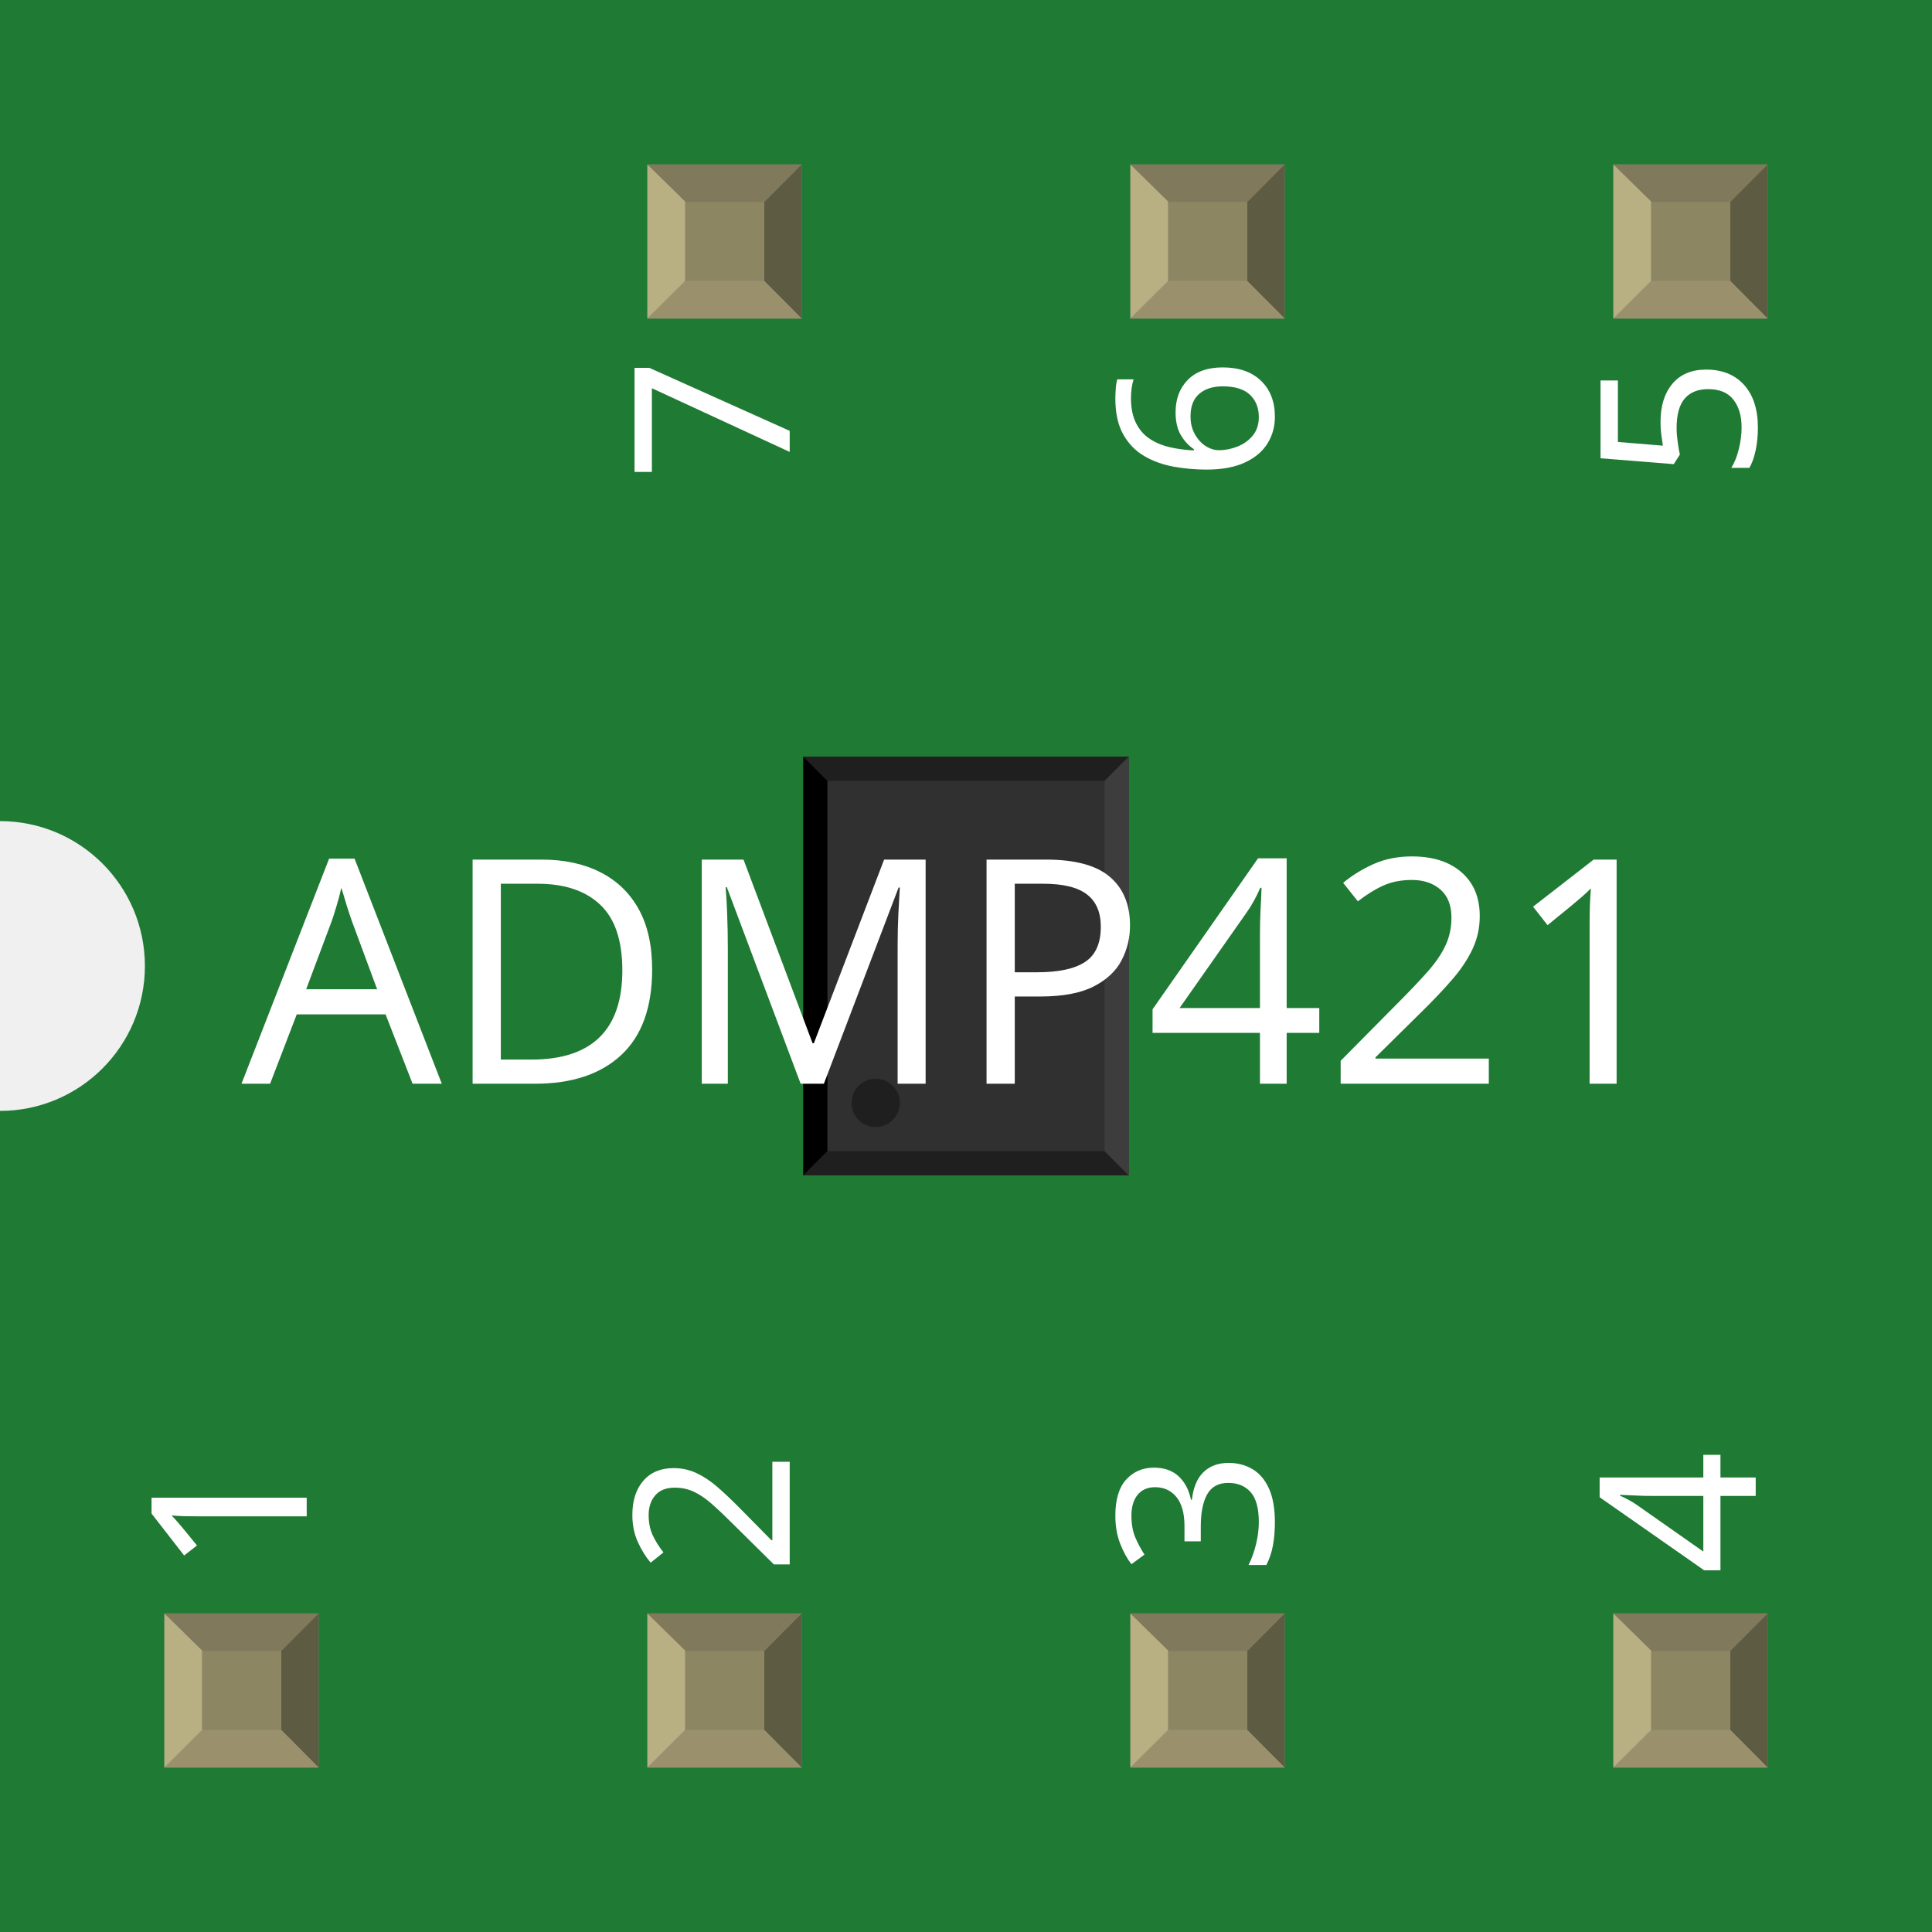
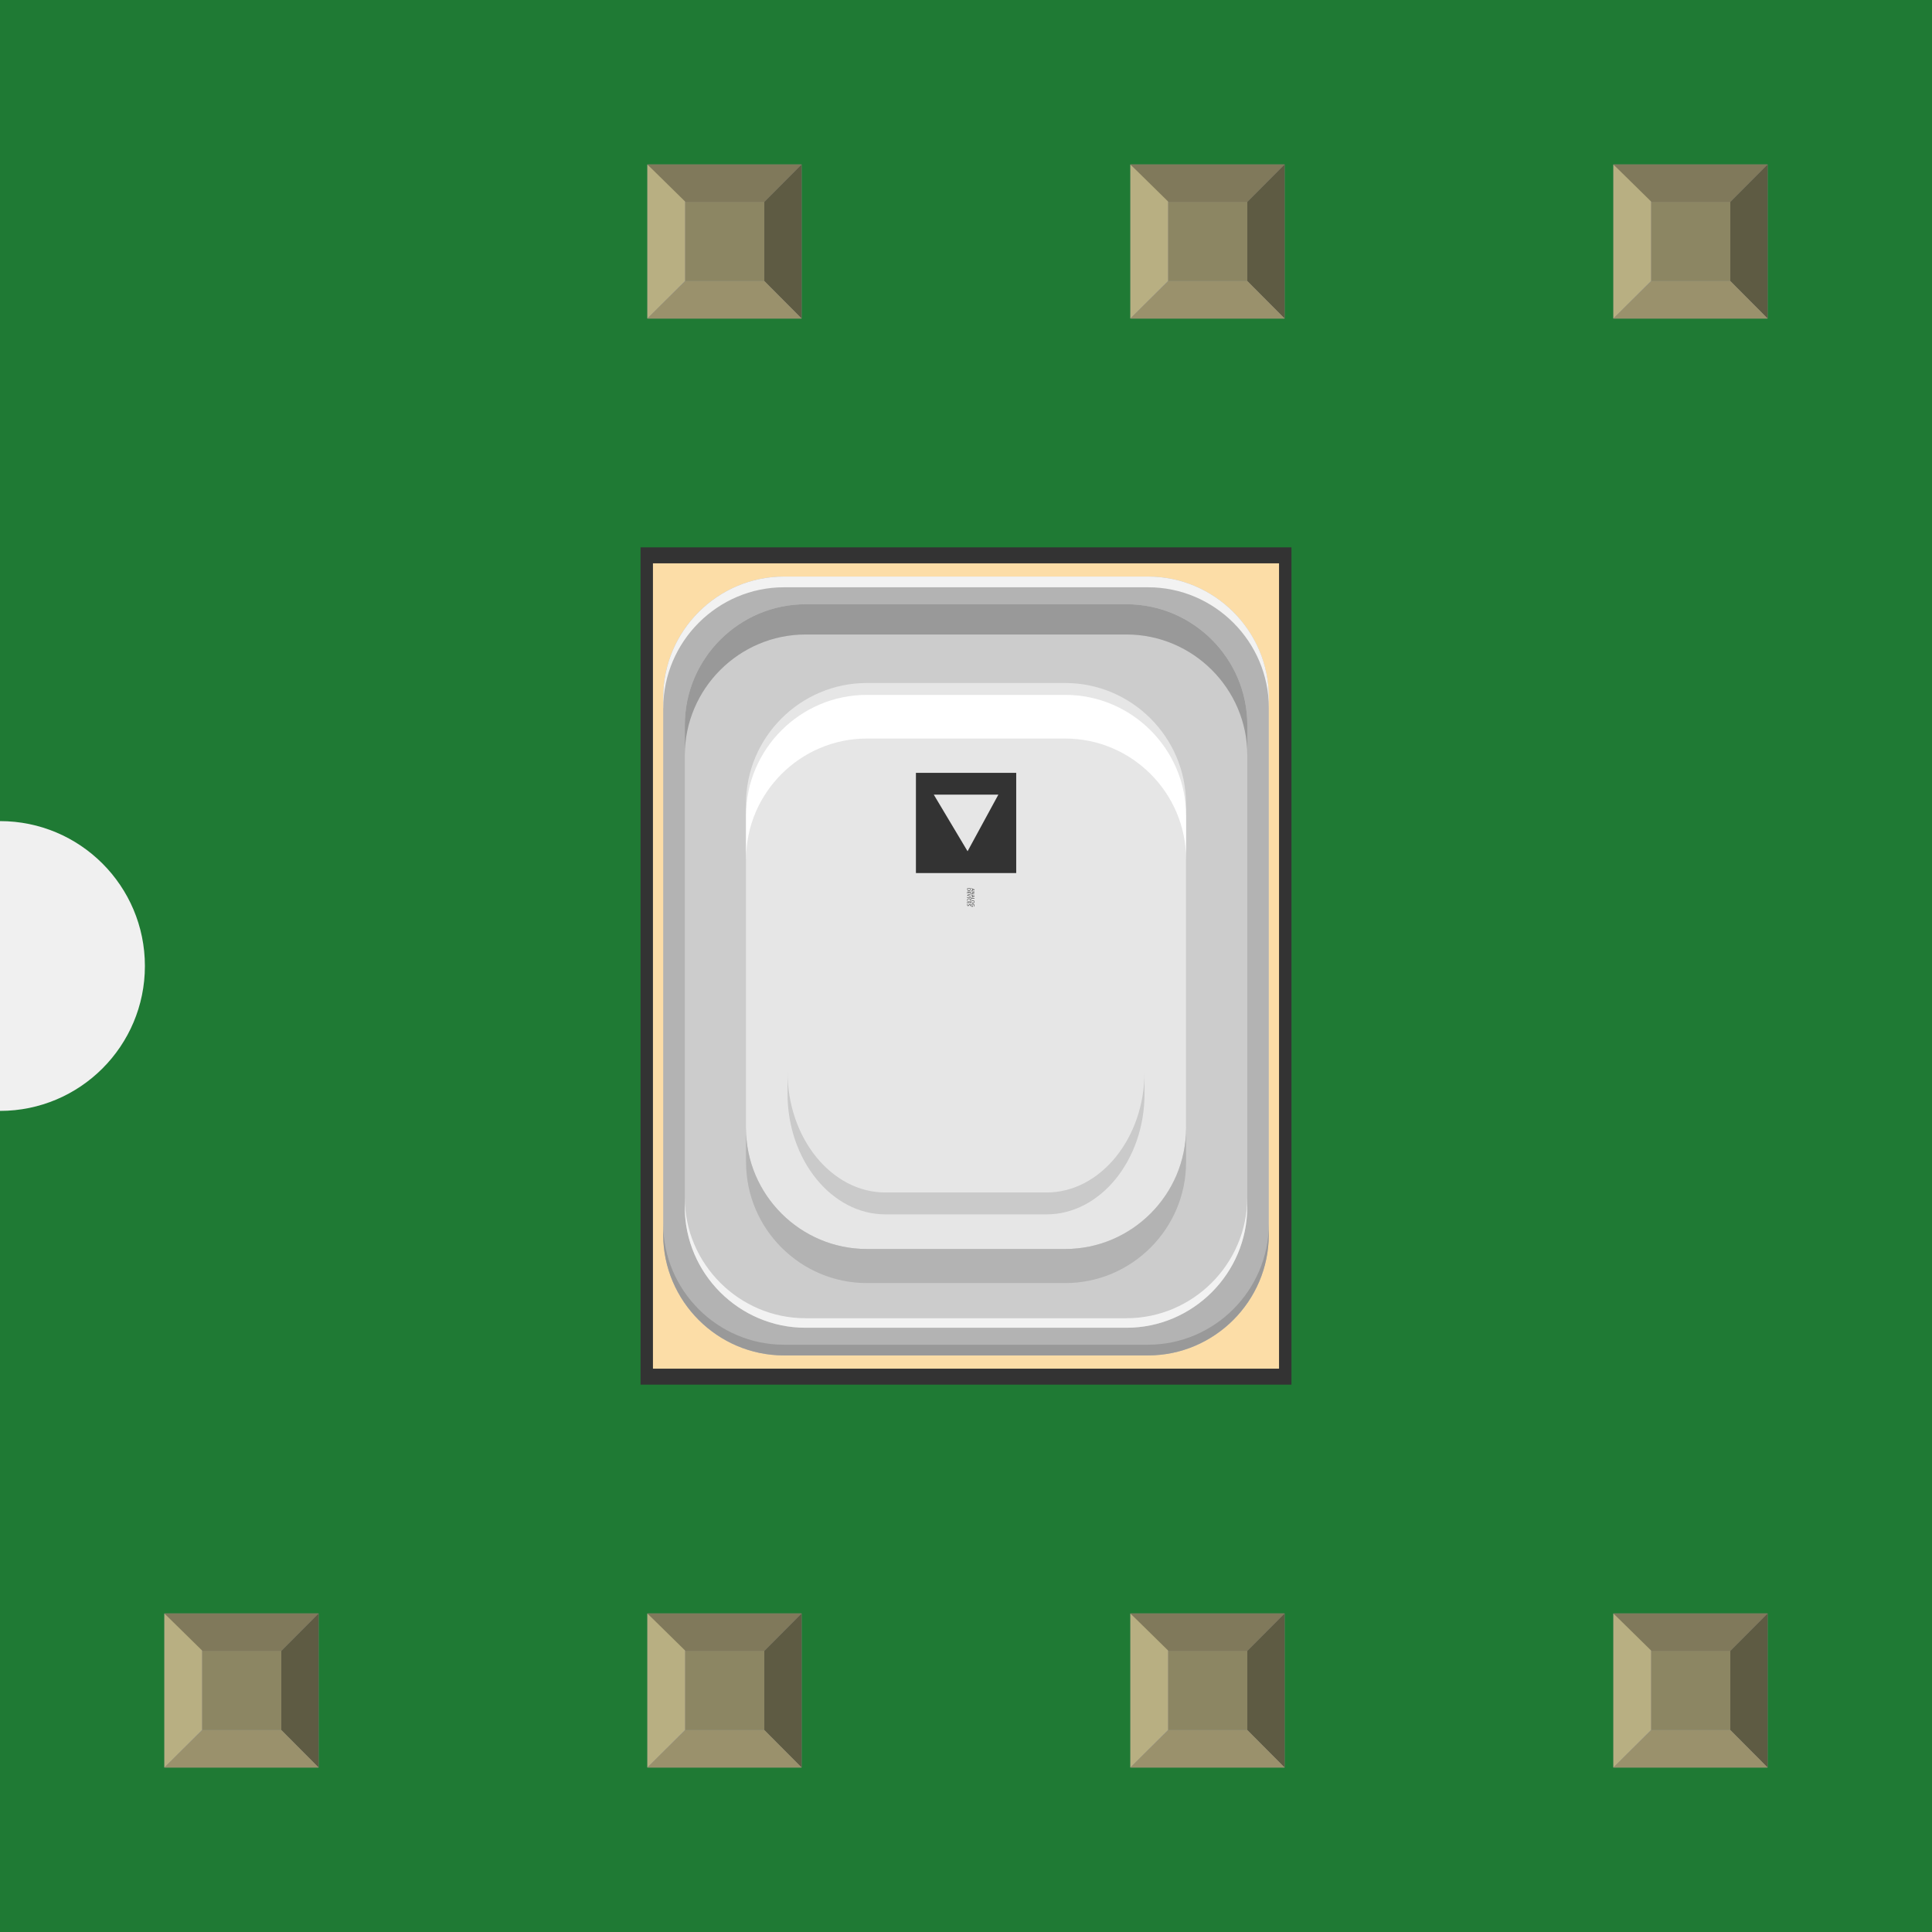
<svg xmlns="http://www.w3.org/2000/svg" width="0.4in" x="0in" version="1.2" y="0in" height="0.4in" viewBox="0 0 400 400" baseProfile="tiny">
  <g id="breadboard">
    <g id="icon">
      <path fill="#1F7A34" stroke="none" stroke-width="0" d="M0,0L0,170A30,30 0 0 1 0,230L0,400L400,400L400,0L0,0z" />
-       <g transform="translate(132.614,113.323)">
-         <g transform="matrix(0.5, 0, 0, 0.5, 33.6929, 43.3386)">
-           <circle class="other" fill="none" cx="67.386" cy="126.441" stroke="#F7BD13" r="27.559" stroke-width="11.811" />
-           <rect width="23.622" x="73.291" y="37.858" fill="#F7BD13" connectorname="5" height="15.748" stroke="none" stroke-linecap="round" stroke-width="0" />
-           <rect width="23.622" x="37.858" y="65.417" fill="#F7BD13" connectorname="2" height="15.748" stroke="none" stroke-linecap="round" stroke-width="0" />
-           <rect width="23.622" x="73.291" y="65.417" fill="#F7BD13" connectorname="4" height="15.748" stroke="none" stroke-linecap="round" stroke-width="0" />
-           <rect width="23.622" x="37.858" y="37.858" fill="#F7BD13" connectorname="1" height="15.748" stroke="none" stroke-linecap="round" stroke-width="0" />
-           <rect width="13.78" x="12.071" y="86.677" fill="#F7BD13" connectorname="6" height="74.803" stroke="none" stroke-linecap="round" stroke-width="0" />
-           <rect width="13.78" x="108.922" y="86.677" fill="#F7BD13" connectorname="7" height="74.803" stroke="none" stroke-linecap="round" stroke-width="0" />
-           <rect width="59.055" x="37.858" y="12.071" fill="#F7BD13" connectorname="3" height="13.78" stroke="none" stroke-linecap="round" stroke-width="0" />
-           <circle fill="black" cx="67.386" cy="126.441" stroke="black" r="19.685" id="nonconn0" stroke-width="0" />
-           <rect width="134.772" x="0" y="0" fill="#303030" height="173.354" stroke="none" stroke-width="0" />
-           <polygon fill="#1f1f1f" points="0,0 134.772,0 124.772,10 10,10" />
-           <polygon fill="#1f1f1f" points="0,173.354 134.772,173.354 124.772,163.354 10,163.354" />
-           <polygon fill="#000000" points="0,0 0,173.354 10,163.354 10,10" />
-           <polygon fill="#3d3d3d" points="134.772,0 134.772,173.354 124.772,163.354 124.772,10" />
-           <circle fill="#1f1f1f" cx="30" cy="143.354" stroke="none" r="10" stroke-width="0" />
+       <g transform="translate(132.618,113.326)">
+         <rect width="134.764" x="0" y="0" fill="#333333" height="173.347" stroke-width="0" />
+         <rect width="129.625" x="2.569" y="3.306" fill="#FCDDA7" height="166.736" stroke-width="0" />
+         <path fill="#B3B3B3" stroke-width="0" d="M130.069,142.306c0,13.75,-11.25,25,-25,25L29.694,167.306c-13.75,0,-25,-11.25,-25,-25L4.694,31.042c0,-13.75,11.25,-25,25,-25l75.375,0c13.75,0,25,11.25,25,25L130.069,142.306z" />
+         <path fill="#F2F2F2" stroke-width="0" d="M4.708,33.264c0,-13.75,11.25,-25,25,-25l75.375,0c13.75,0,25,11.25,25,25l0,-2.222c0,-13.75,-11.25,-25,-25,-25L29.694,6.042c-13.75,0,-25,11.25,-25,25L4.694,33.264z" />
+         <path fill="#CCCCCC" stroke-width="0" d="M125.611,136.569c0,13.75,-11.25,25,-25,25L34.167,161.569c-13.75,0,-25,-11.25,-25,-25L9.167,36.778c0,-13.75,11.25,-25,25,-25l66.458,0c13.75,0,25,11.25,25,25L125.625,136.569z" />
+         <path fill="#999999" stroke-width="0" d="M9.167,36.778c0,-13.75,11.25,-25,25,-25l66.458,0c13.75,0,25,11.25,25,25l0,6.264c0,-13.75,-11.25,-25,-25,-25L34.167,18.042c-13.75,0,-25,11.25,-25,25L9.167,36.778z" />
+         <path fill="#F2F2F2" stroke-width="0" d="M125.611,136.569c0,13.736,-11.264,25,-25,25L34.153,161.569c-13.75,0,-25,-11.264,-25,-25L9.153,134.597c0,13.736,11.25,25,25,25l66.458,0c13.736,0,25,-11.264,25,-25L125.611,136.569z" />
+         <path fill="#E6E6E6" stroke-width="0" d="M112.931,120.264c0,13.75,-11.25,25,-25,25L46.833,145.264c-13.75,0,-25,-11.25,-25,-25L21.833,53.083c0,-13.75,11.25,-25,25,-25l41.097,0c13.75,0,25,11.25,25,25L112.931,120.264z" />
+         <path fill="#B3B3B3" stroke-width="0" d="M21.847,127.319c0,13.75,11.25,25,25,25l41.097,0c13.75,0,25,-11.25,25,-25L112.944,120.264c0,13.75,-11.25,25,-25,25L46.833,145.264c-13.75,0,-25,-11.25,-25,-25L21.833,127.319z" />
+         <path fill="#FFFFFF" stroke-width="0" d="M21.847,64.583c0,-13.75,11.25,-25,25,-25l41.097,0c13.75,0,25,11.25,25,25L112.944,55.542c0,-13.75,-11.25,-25,-25,-25L46.833,30.542c-13.75,0,-25,11.25,-25,25L21.833,64.583z" />
+         <path opacity="0.28" fill="#808080" stroke-width="0" d="M104.347,108.569c0,13.75,-9.139,25,-20.292,25L50.708,133.569c-11.167,0,-20.278,-11.25,-20.278,-25l0,4.514c0,13.75,9.125,25.014,20.278,25.014l33.347,0c11.153,0,20.292,-11.264,20.292,-25.014L104.347,108.569z" />
+         <g stroke-width="0">
+           <path fill="#333333" stroke-width="0" d="M77.778,46.681L57.014,46.681l0,20.75L77.778,67.431L77.778,46.681zM60.708,51.194l13.375,0L67.708,62.917L60.708,51.194z" />
+           <text x="0" y="0" stroke-width="0" transform="matrix(-4.37114e-08, 1, -1, -4.37114e-08, 68.4514, 70.5708)" font-size="0">
+             <tspan x="0" y="0" fill="#333333" font-family="'HelveticaNeueLTStd-Roman'" font-size="0.959">ANALOG</tspan>
+             <tspan x="-0.07" y="0.807" fill="#333333" font-family="'HelveticaNeueLTStd-Roman'" font-size="0.959">DEVICES</tspan>
+           </text>
        </g>
-       </g>
-       <text x="50" y="224.375" font-family="OCRA" fill="white" text-anchor="start" stroke="none" id="label" stroke-width="0" font-size="65">ADMP421</text>
-       <g transform="translate(63.5,326.05)">
-         <g transform="rotate(-90)">
-           <text x="0" y="0" font-family="OCRA" fill="white" text-anchor="start" stroke="none" stroke-width="0" font-size="45">1</text>
-         </g>
-       </g>
-       <g transform="translate(163.5,326.05)">
-         <g transform="rotate(-90)">
-           <text x="0" y="0" font-family="OCRA" fill="white" text-anchor="start" stroke="none" stroke-width="0" font-size="45">2</text>
-         </g>
-       </g>
-       <g transform="translate(163.5,73.95)">
-         <g transform="rotate(-90)">
-           <text x="0" y="0" font-family="OCRA" fill="white" text-anchor="end" stroke="none" stroke-width="0" font-size="45">7</text>
-         </g>
-       </g>
-       <g transform="translate(263.5,326.05)">
-         <g transform="rotate(-90)">
-           <text x="0" y="0" font-family="OCRA" fill="white" text-anchor="start" stroke="none" stroke-width="0" font-size="45">3</text>
-         </g>
-       </g>
-       <g transform="translate(263.5,73.95)">
-         <g transform="rotate(-90)">
-           <text x="0" y="0" font-family="OCRA" fill="white" text-anchor="end" stroke="none" stroke-width="0" font-size="45">6</text>
-         </g>
-       </g>
-       <g transform="translate(363.5,326.05)">
-         <g transform="rotate(-90)">
-           <text x="0" y="0" font-family="OCRA" fill="white" text-anchor="start" stroke="none" stroke-width="0" font-size="45">4</text>
-         </g>
-       </g>
-       <g transform="translate(363.5,73.95)">
-         <g transform="rotate(-90)">
-           <text x="0" y="0" font-family="OCRA" fill="white" text-anchor="end" stroke="none" stroke-width="0" font-size="45">5</text>
-         </g>
+         <path fill="#999999" stroke-width="0" d="M130.069,140.069c0,13.75,-11.264,25.014,-25,25.014L29.694,165.083c-13.75,0,-25,-11.264,-25,-25.014l0,2.222c0,13.75,11.25,25,25,25l75.375,0c13.736,0,25,-11.25,25,-25L130.069,140.069z" />
      </g>
    </g>
    <g transform="translate(34.035,334.05)">
      <rect width="31.93" x="0" y="0" fill="#8D8C8C" height="31.9" id="connector0pin" stroke-width="0" />
      <rect width="16.444" x="7.792" y="7.735" fill="#8C8663" height="16.415" stroke-width="0" />
      <polygon fill="#B8AF82" points="0,31.9,7.792,24.137,7.792,6.972,0,0" stroke-width="0" />
      <polygon fill="#80795B" points="24.208,7.763,7.903,7.763,0,0,31.93,0" stroke-width="0" />
      <polygon fill="#5E5B43" points="24.208,24.137,24.208,7.763,31.93,0,31.93,31.9" stroke-width="0" />
      <polygon fill="#9A916C" points="0,31.9,7.875,24.137,24.208,24.137,31.93,31.9" stroke-width="0" />
    </g>
    <g transform="translate(134.035,334.05)">
      <rect width="31.93" x="0" y="0" fill="#8D8C8C" height="31.9" id="connector1pin" stroke-width="0" />
      <rect width="16.444" x="7.792" y="7.735" fill="#8C8663" height="16.415" stroke-width="0" />
      <polygon fill="#B8AF82" points="0,31.9,7.792,24.137,7.792,6.972,0,0" stroke-width="0" />
      <polygon fill="#80795B" points="24.208,7.763,7.903,7.763,0,0,31.93,0" stroke-width="0" />
      <polygon fill="#5E5B43" points="24.208,24.137,24.208,7.763,31.93,0,31.93,31.9" stroke-width="0" />
      <polygon fill="#9A916C" points="0,31.9,7.875,24.137,24.208,24.137,31.93,31.9" stroke-width="0" />
    </g>
    <g transform="translate(134.035,34.05)">
      <rect width="31.93" x="0" y="0" fill="#8D8C8C" height="31.9" id="connector6pin" stroke-width="0" />
      <rect width="16.444" x="7.792" y="7.735" fill="#8C8663" height="16.415" stroke-width="0" />
      <polygon fill="#B8AF82" points="0,31.9,7.792,24.137,7.792,6.972,0,0" stroke-width="0" />
      <polygon fill="#80795B" points="24.208,7.763,7.903,7.763,0,0,31.93,0" stroke-width="0" />
      <polygon fill="#5E5B43" points="24.208,24.137,24.208,7.763,31.93,0,31.93,31.9" stroke-width="0" />
      <polygon fill="#9A916C" points="0,31.9,7.875,24.137,24.208,24.137,31.93,31.9" stroke-width="0" />
    </g>
    <g transform="translate(234.035,334.05)">
      <rect width="31.93" x="0" y="0" fill="#8D8C8C" height="31.9" id="connector2pin" stroke-width="0" />
      <rect width="16.444" x="7.792" y="7.735" fill="#8C8663" height="16.415" stroke-width="0" />
      <polygon fill="#B8AF82" points="0,31.9,7.792,24.137,7.792,6.972,0,0" stroke-width="0" />
      <polygon fill="#80795B" points="24.208,7.763,7.903,7.763,0,0,31.93,0" stroke-width="0" />
      <polygon fill="#5E5B43" points="24.208,24.137,24.208,7.763,31.93,0,31.93,31.9" stroke-width="0" />
      <polygon fill="#9A916C" points="0,31.9,7.875,24.137,24.208,24.137,31.93,31.9" stroke-width="0" />
    </g>
    <g transform="translate(234.035,34.05)">
      <rect width="31.93" x="0" y="0" fill="#8D8C8C" height="31.9" id="connector5pin" stroke-width="0" />
      <rect width="16.444" x="7.792" y="7.735" fill="#8C8663" height="16.415" stroke-width="0" />
      <polygon fill="#B8AF82" points="0,31.9,7.792,24.137,7.792,6.972,0,0" stroke-width="0" />
      <polygon fill="#80795B" points="24.208,7.763,7.903,7.763,0,0,31.93,0" stroke-width="0" />
      <polygon fill="#5E5B43" points="24.208,24.137,24.208,7.763,31.93,0,31.93,31.9" stroke-width="0" />
      <polygon fill="#9A916C" points="0,31.9,7.875,24.137,24.208,24.137,31.93,31.9" stroke-width="0" />
    </g>
    <g transform="translate(334.035,334.05)">
      <rect width="31.93" x="0" y="0" fill="#8D8C8C" height="31.9" id="connector3pin" stroke-width="0" />
      <rect width="16.444" x="7.792" y="7.735" fill="#8C8663" height="16.415" stroke-width="0" />
      <polygon fill="#B8AF82" points="0,31.9,7.792,24.137,7.792,6.972,0,0" stroke-width="0" />
      <polygon fill="#80795B" points="24.208,7.763,7.903,7.763,0,0,31.93,0" stroke-width="0" />
      <polygon fill="#5E5B43" points="24.208,24.137,24.208,7.763,31.93,0,31.93,31.9" stroke-width="0" />
      <polygon fill="#9A916C" points="0,31.9,7.875,24.137,24.208,24.137,31.93,31.9" stroke-width="0" />
    </g>
    <g transform="translate(334.035,34.05)">
      <rect width="31.93" x="0" y="0" fill="#8D8C8C" height="31.9" id="connector4pin" stroke-width="0" />
      <rect width="16.444" x="7.792" y="7.735" fill="#8C8663" height="16.415" stroke-width="0" />
      <polygon fill="#B8AF82" points="0,31.9,7.792,24.137,7.792,6.972,0,0" stroke-width="0" />
      <polygon fill="#80795B" points="24.208,7.763,7.903,7.763,0,0,31.93,0" stroke-width="0" />
      <polygon fill="#5E5B43" points="24.208,24.137,24.208,7.763,31.93,0,31.93,31.9" stroke-width="0" />
      <polygon fill="#9A916C" points="0,31.9,7.875,24.137,24.208,24.137,31.93,31.9" stroke-width="0" />
    </g>
  </g>
</svg>
